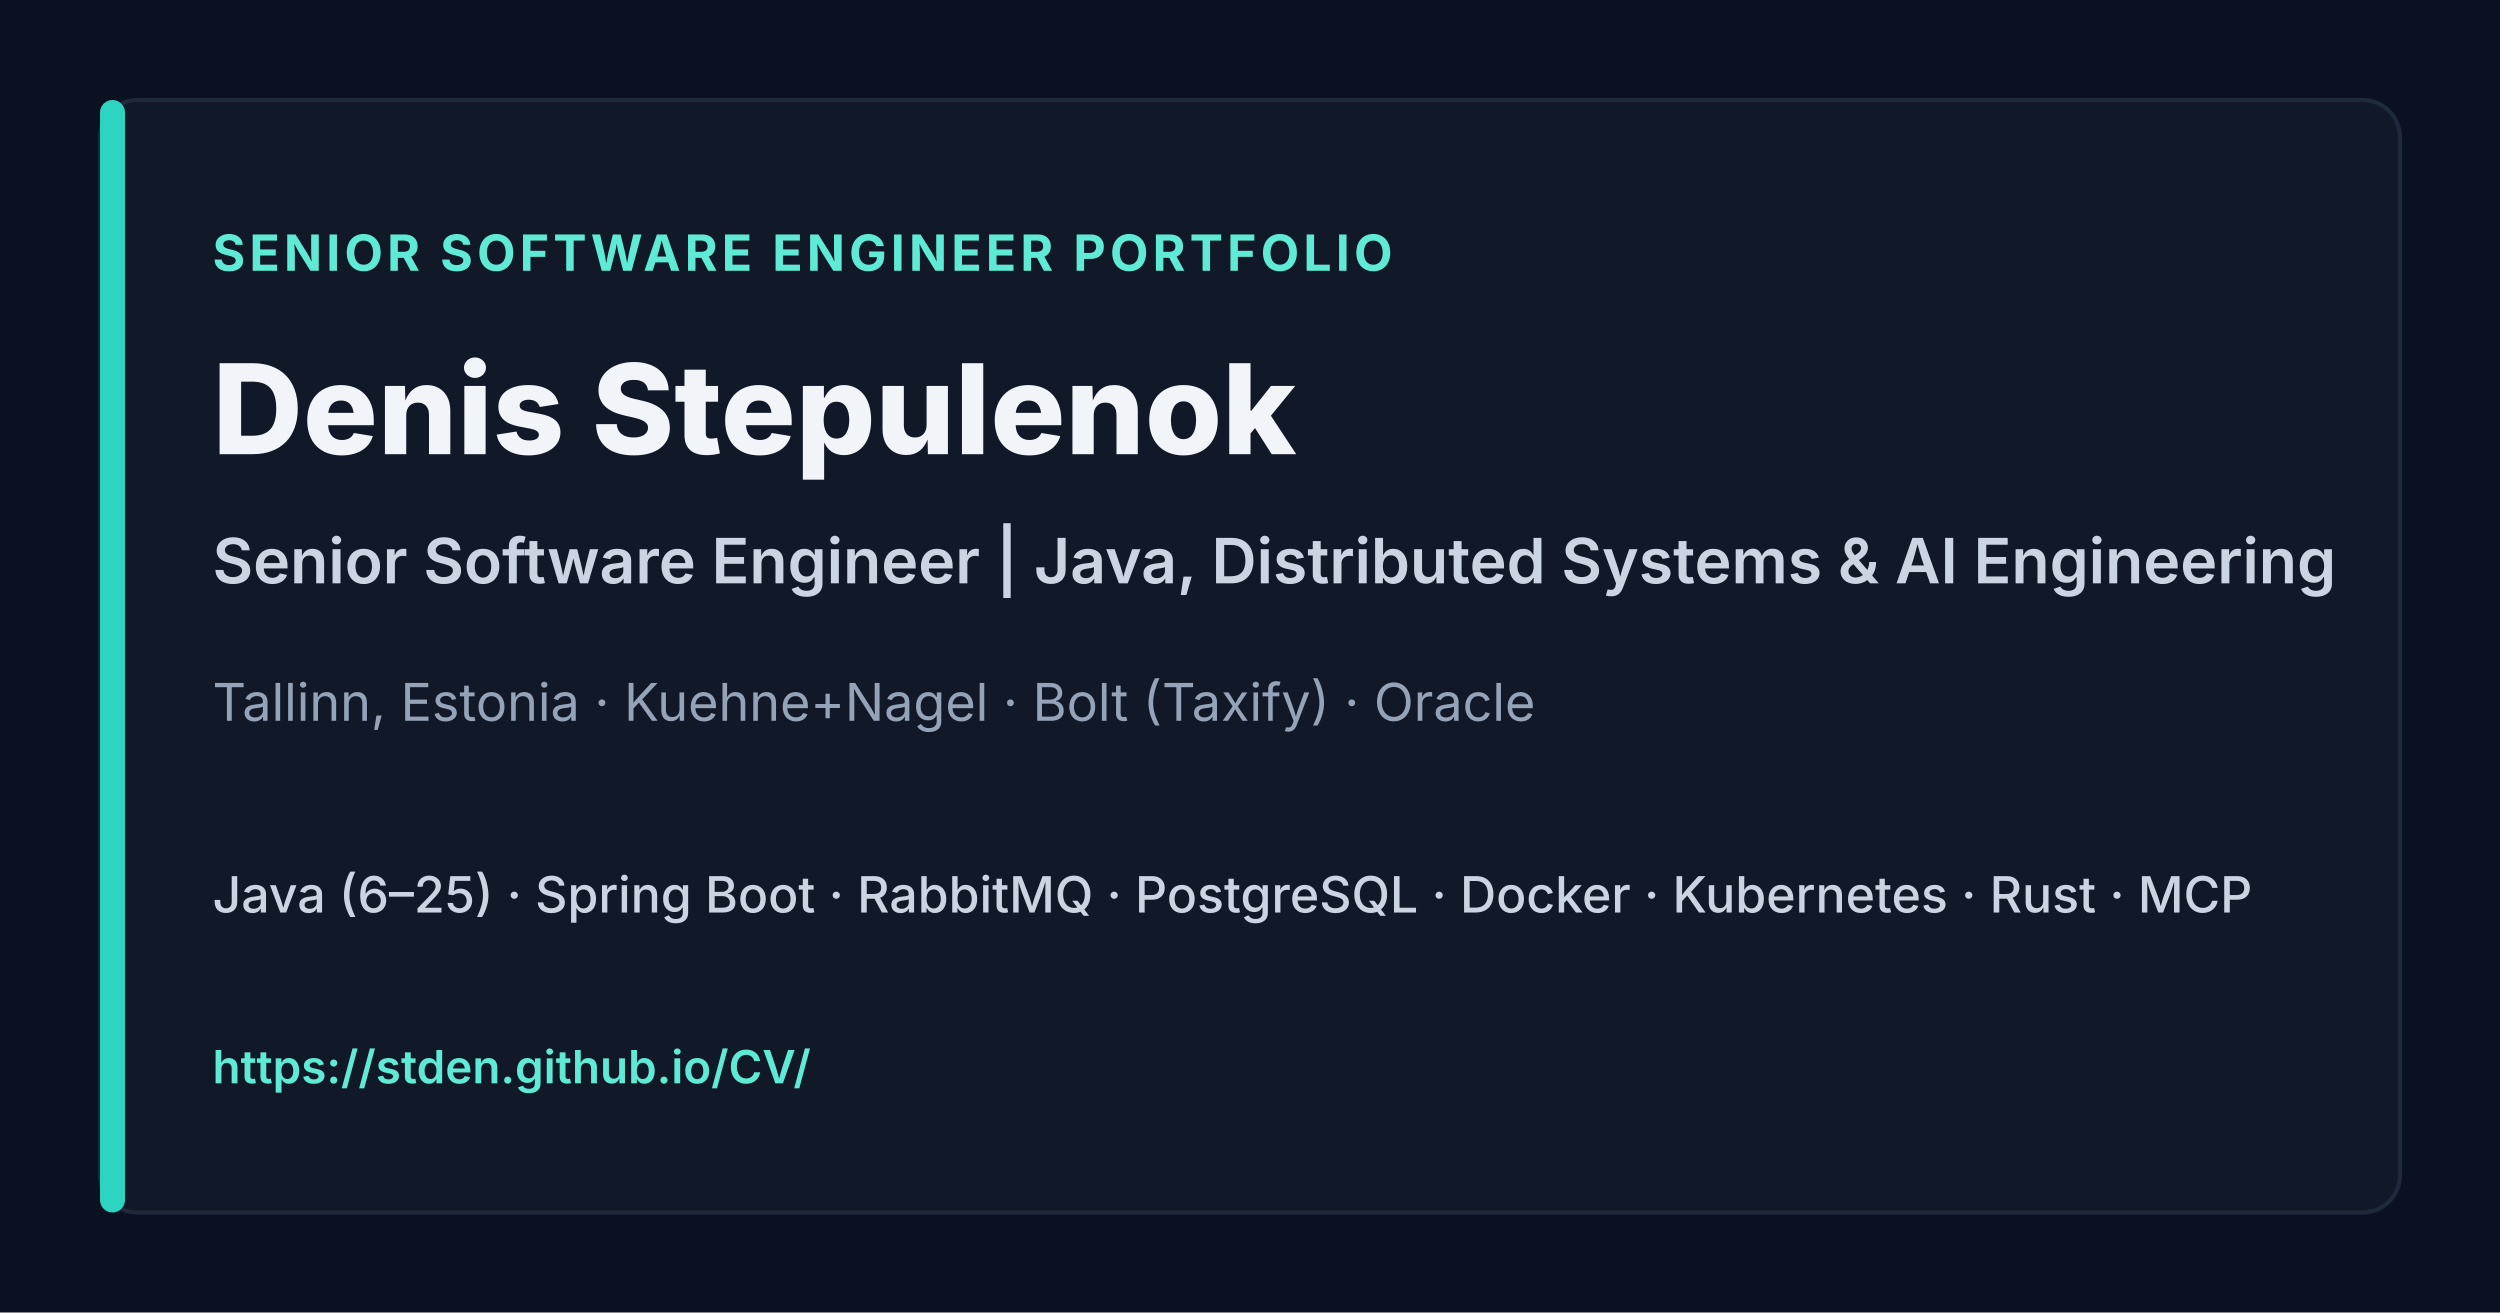
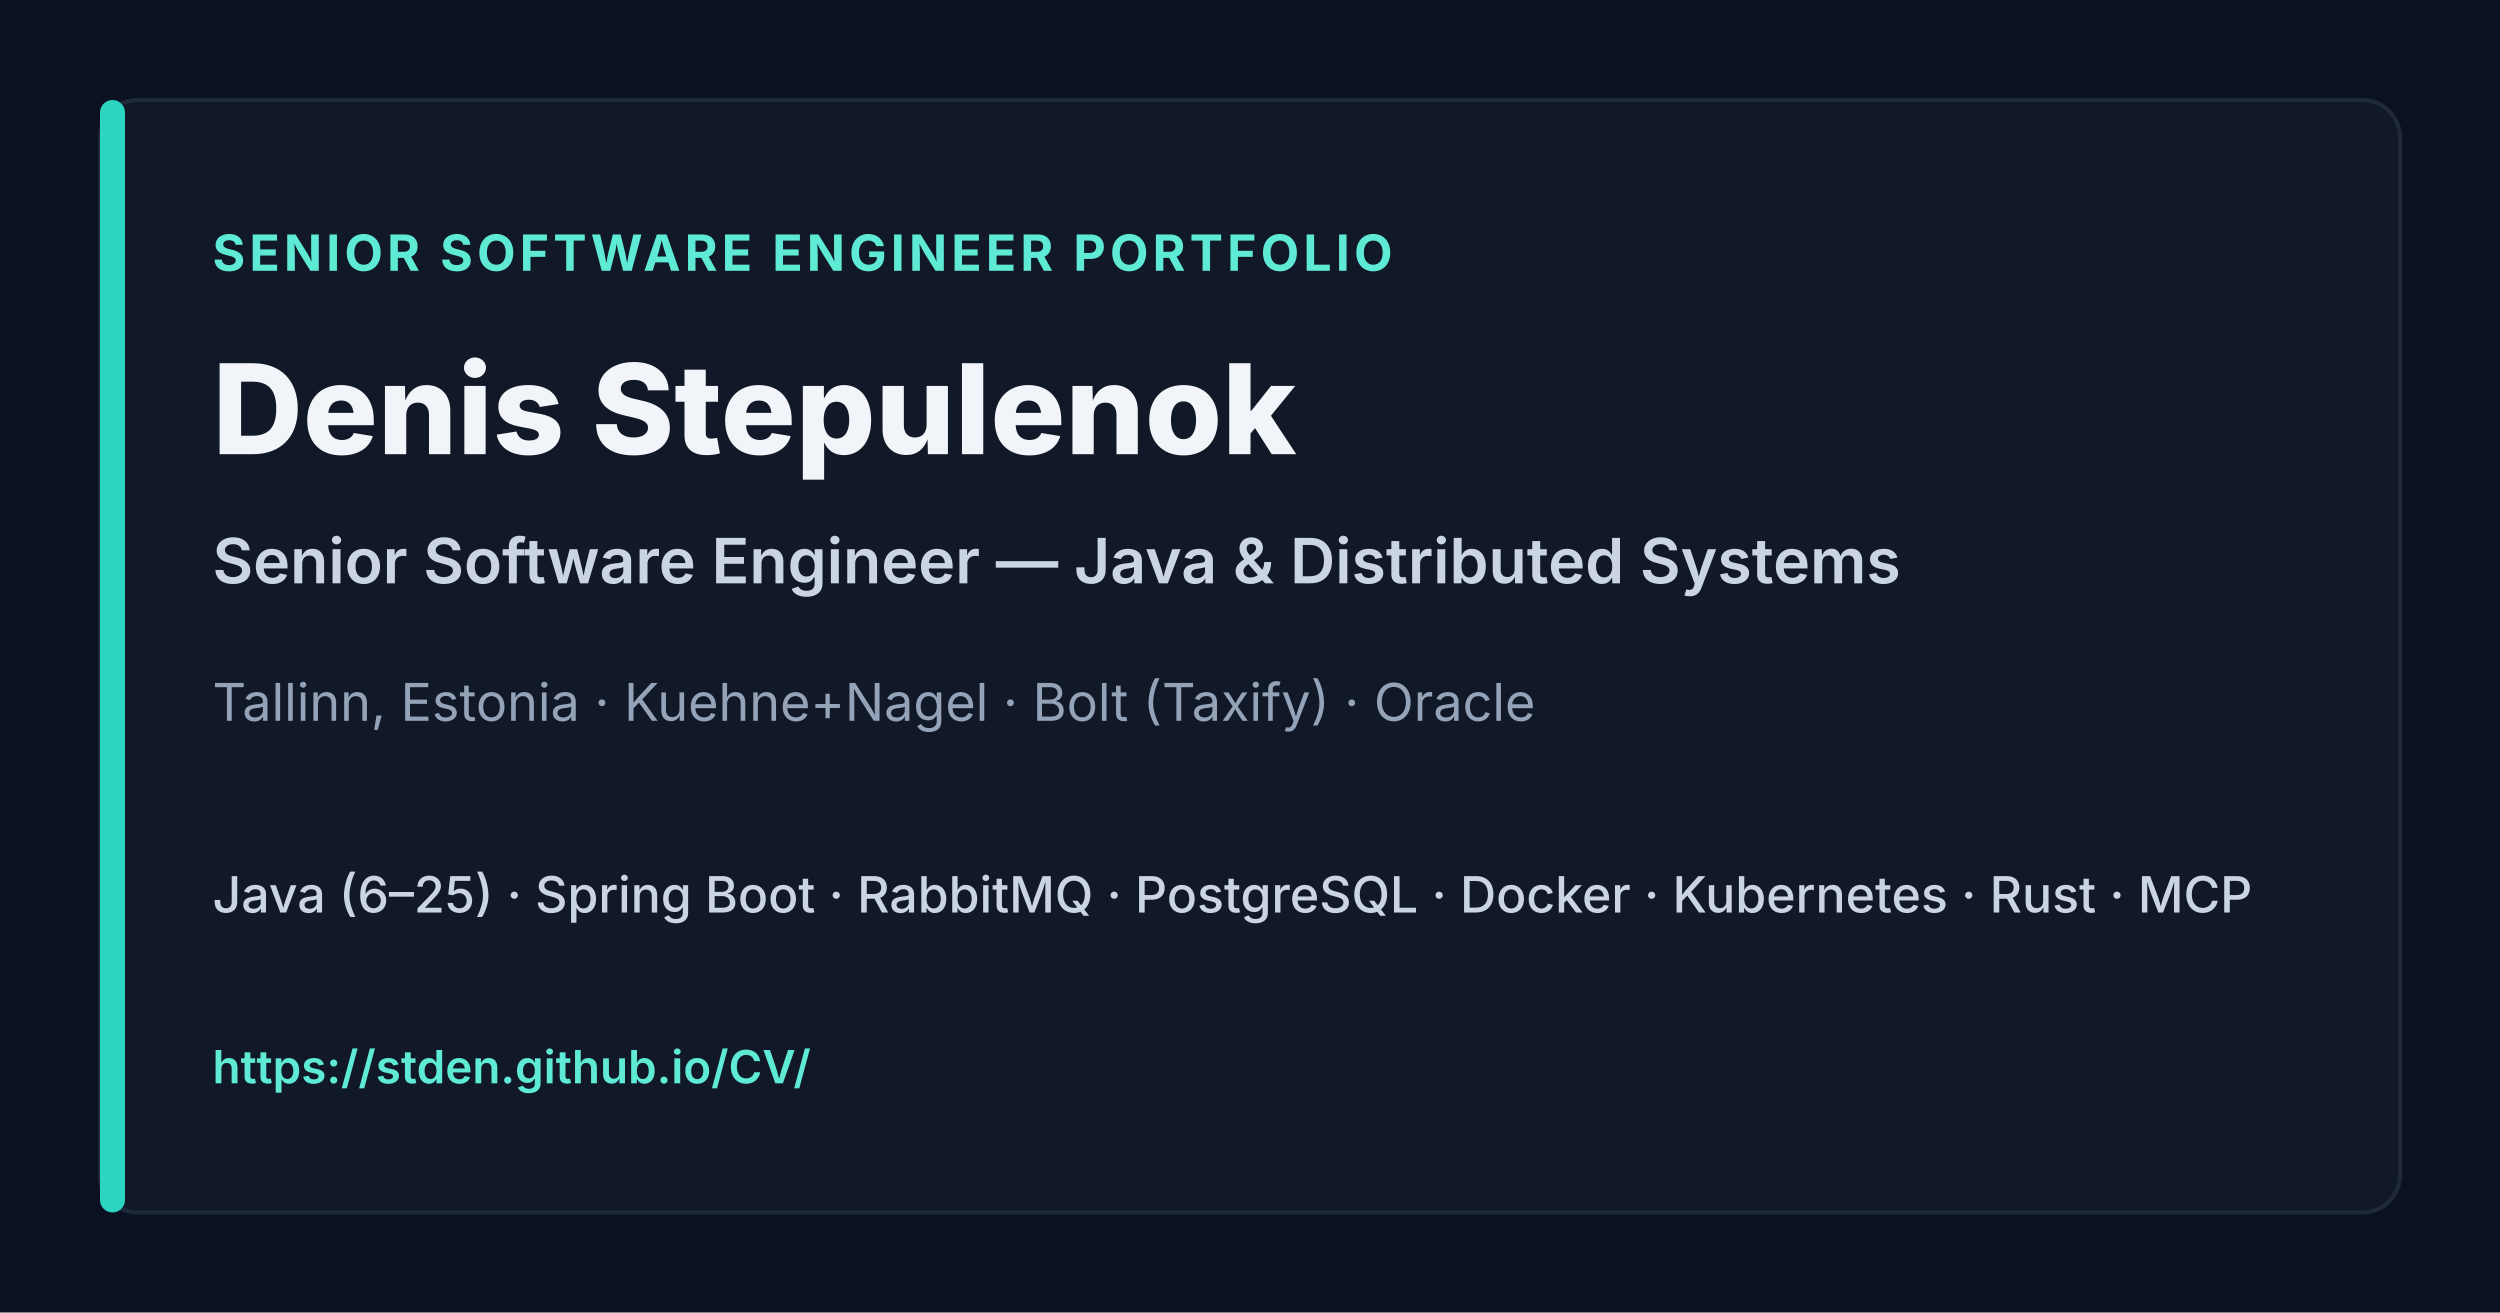
<svg xmlns="http://www.w3.org/2000/svg" width="1200" height="630" viewBox="0 0 1200 630">
  <rect width="1200" height="630" fill="#0b1120" />
  <rect x="48" y="48" width="1104" height="534" rx="18" fill="#111827" stroke="#1e293b" stroke-width="2" />
  <rect x="48" y="48" width="12" height="534" rx="6" fill="#2dd4bf" />
  <text x="102" y="130" fill="#5eead4" font-family="Inter, system-ui, sans-serif" font-size="24" font-weight="700" letter-spacing="2">SENIOR SOFTWARE ENGINEER PORTFOLIO</text>
  <text x="102" y="218" fill="#f1f5f9" font-family="Inter, system-ui, sans-serif" font-size="60" font-weight="800">Denis Stepulenok</text>
-   <text x="102" y="280" fill="#cbd5e1" font-family="Inter, system-ui, sans-serif" font-size="30" font-weight="600">Senior Software Engineer | Java, Distributed Systems &amp; AI Engineering</text>
+   <text x="102" y="280" fill="#cbd5e1" font-family="Inter, system-ui, sans-serif" font-size="30" font-weight="600">Senior Software Engineer — Java &amp; Distributed Systems</text>
  <text x="102" y="346" fill="#94a3b8" font-family="Inter, system-ui, sans-serif" font-size="25" font-weight="400">Tallinn, Estonia · Kuehne+Nagel · Bolt (Taxify) · Oracle</text>
  <text x="102" y="438" fill="#cbd5e1" font-family="Inter, system-ui, sans-serif" font-size="24" font-weight="500">Java (6–25) · Spring Boot · RabbitMQ · PostgreSQL · Docker · Kubernetes · Rust · MCP</text>
  <text x="102" y="520" fill="#5eead4" font-family="Inter, system-ui, sans-serif" font-size="22" font-weight="600">https://stden.github.io/CV/</text>
</svg>
